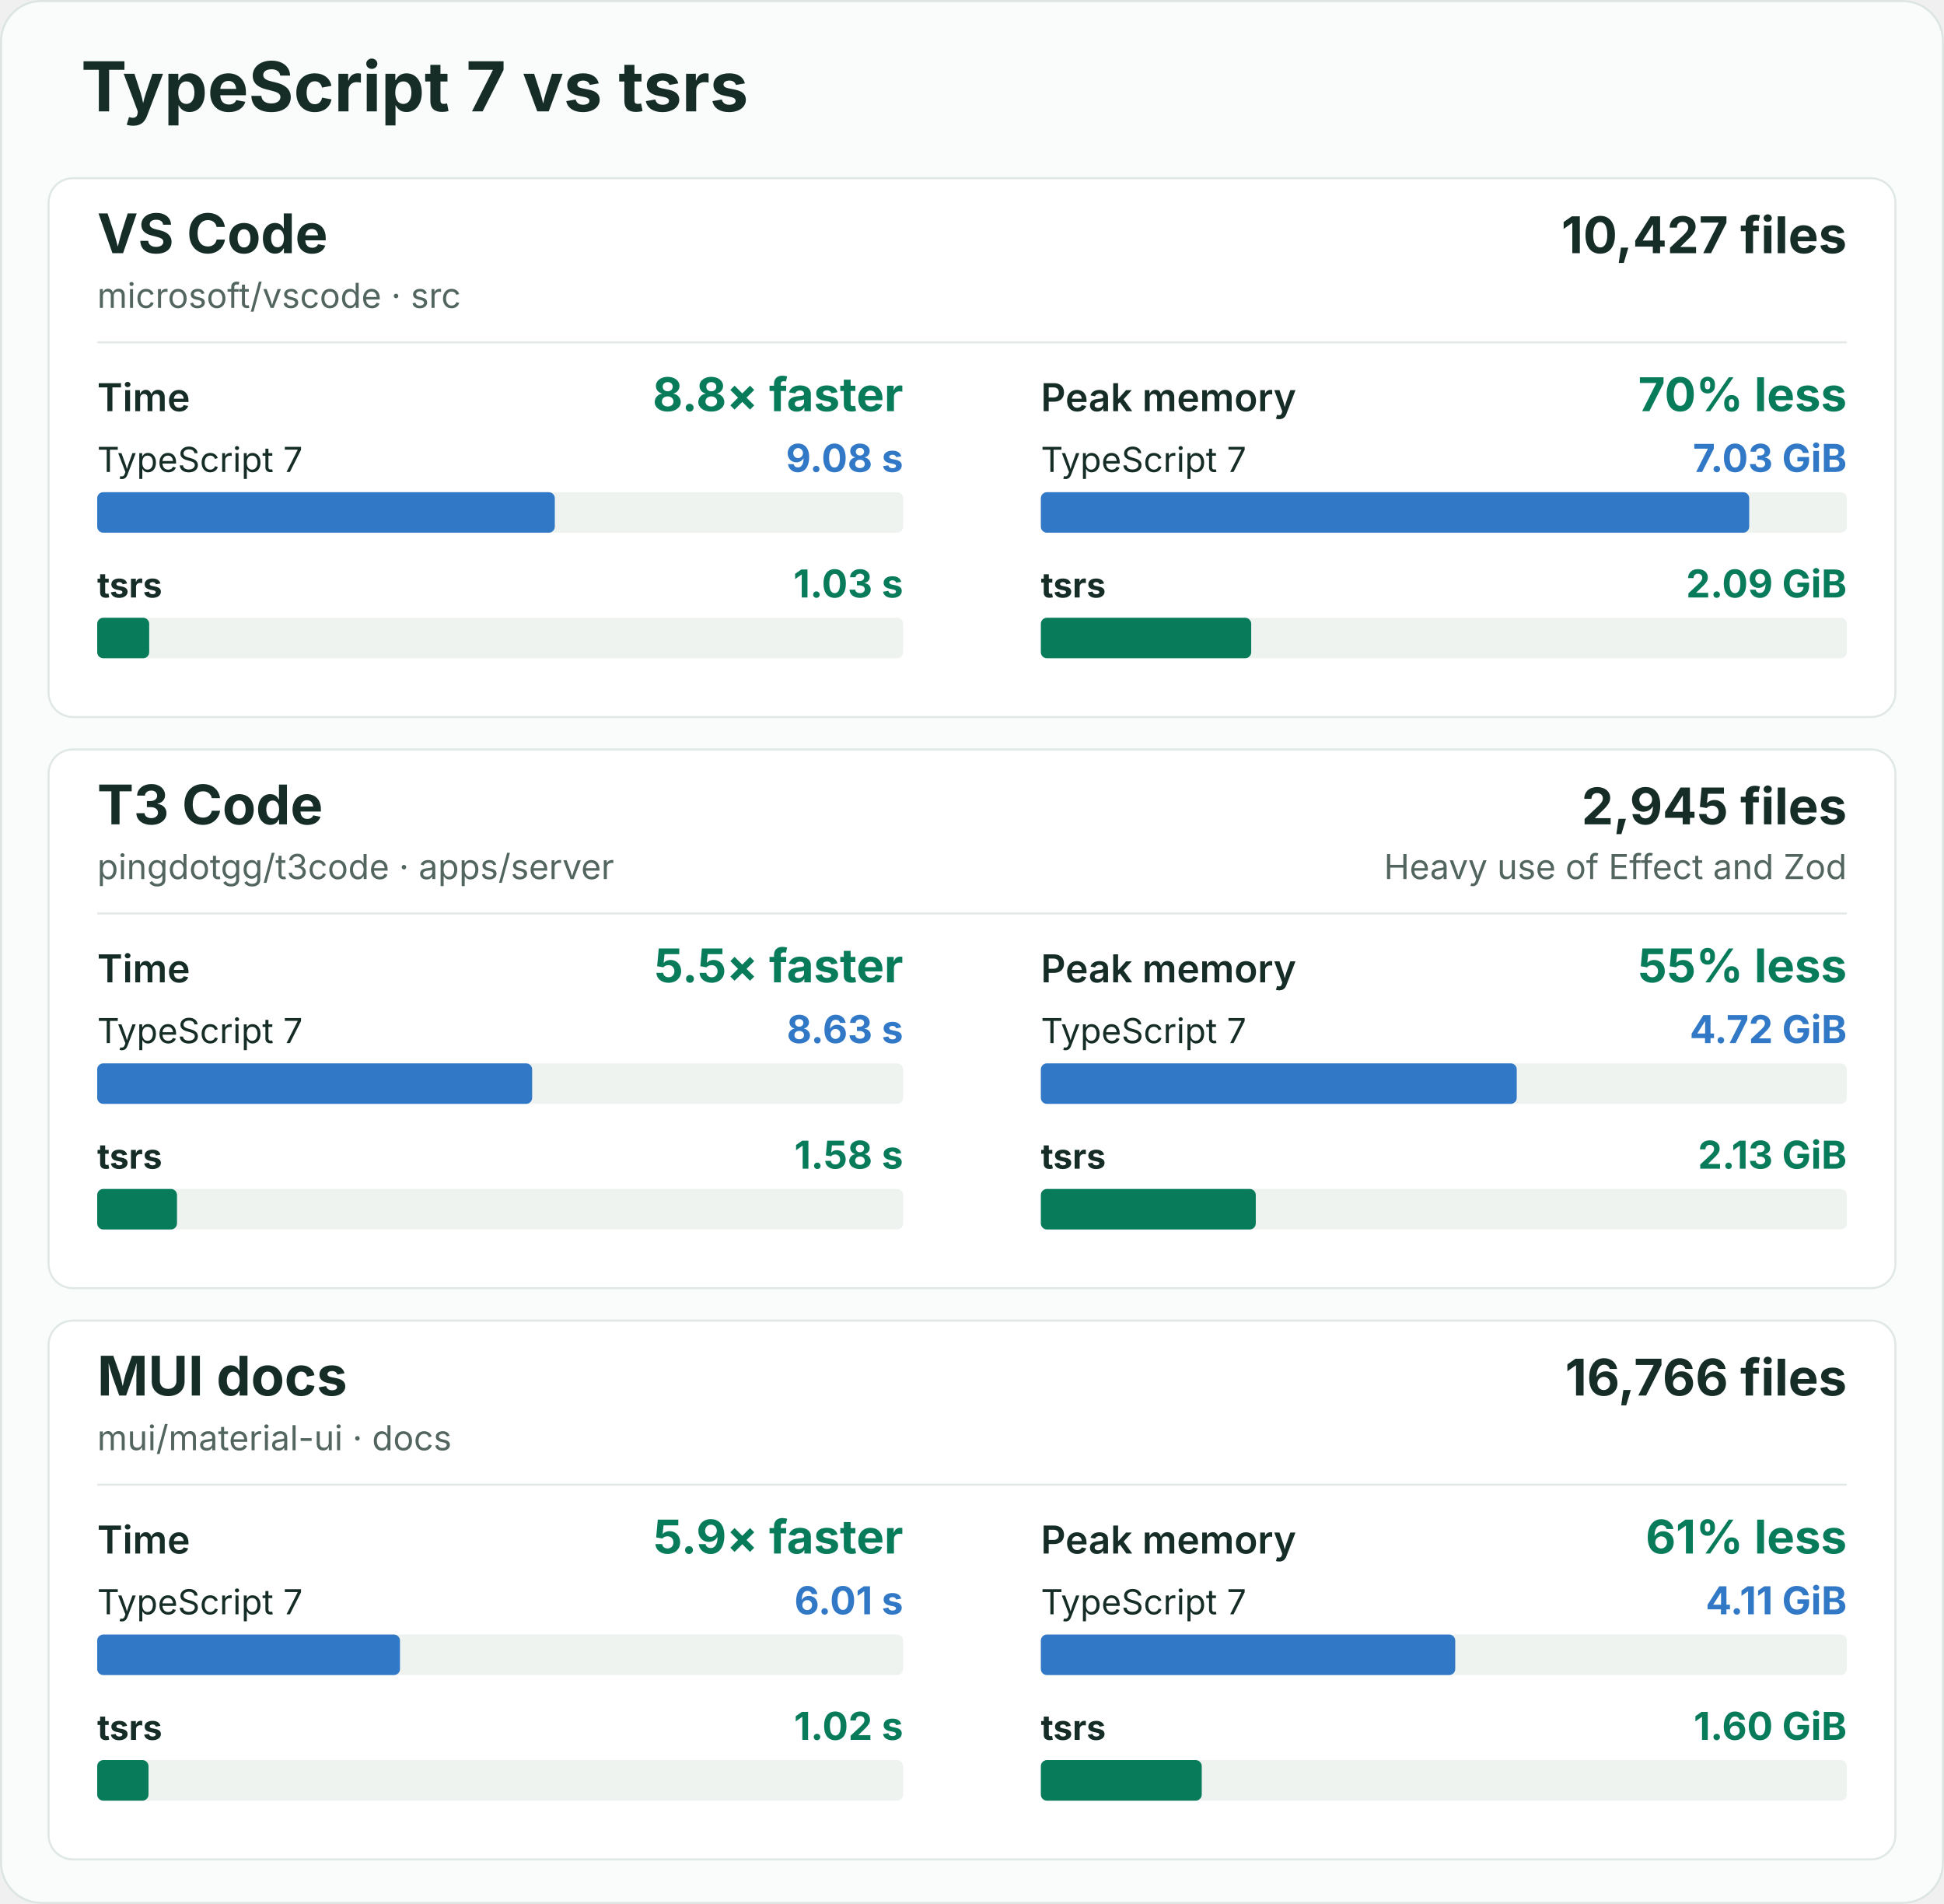
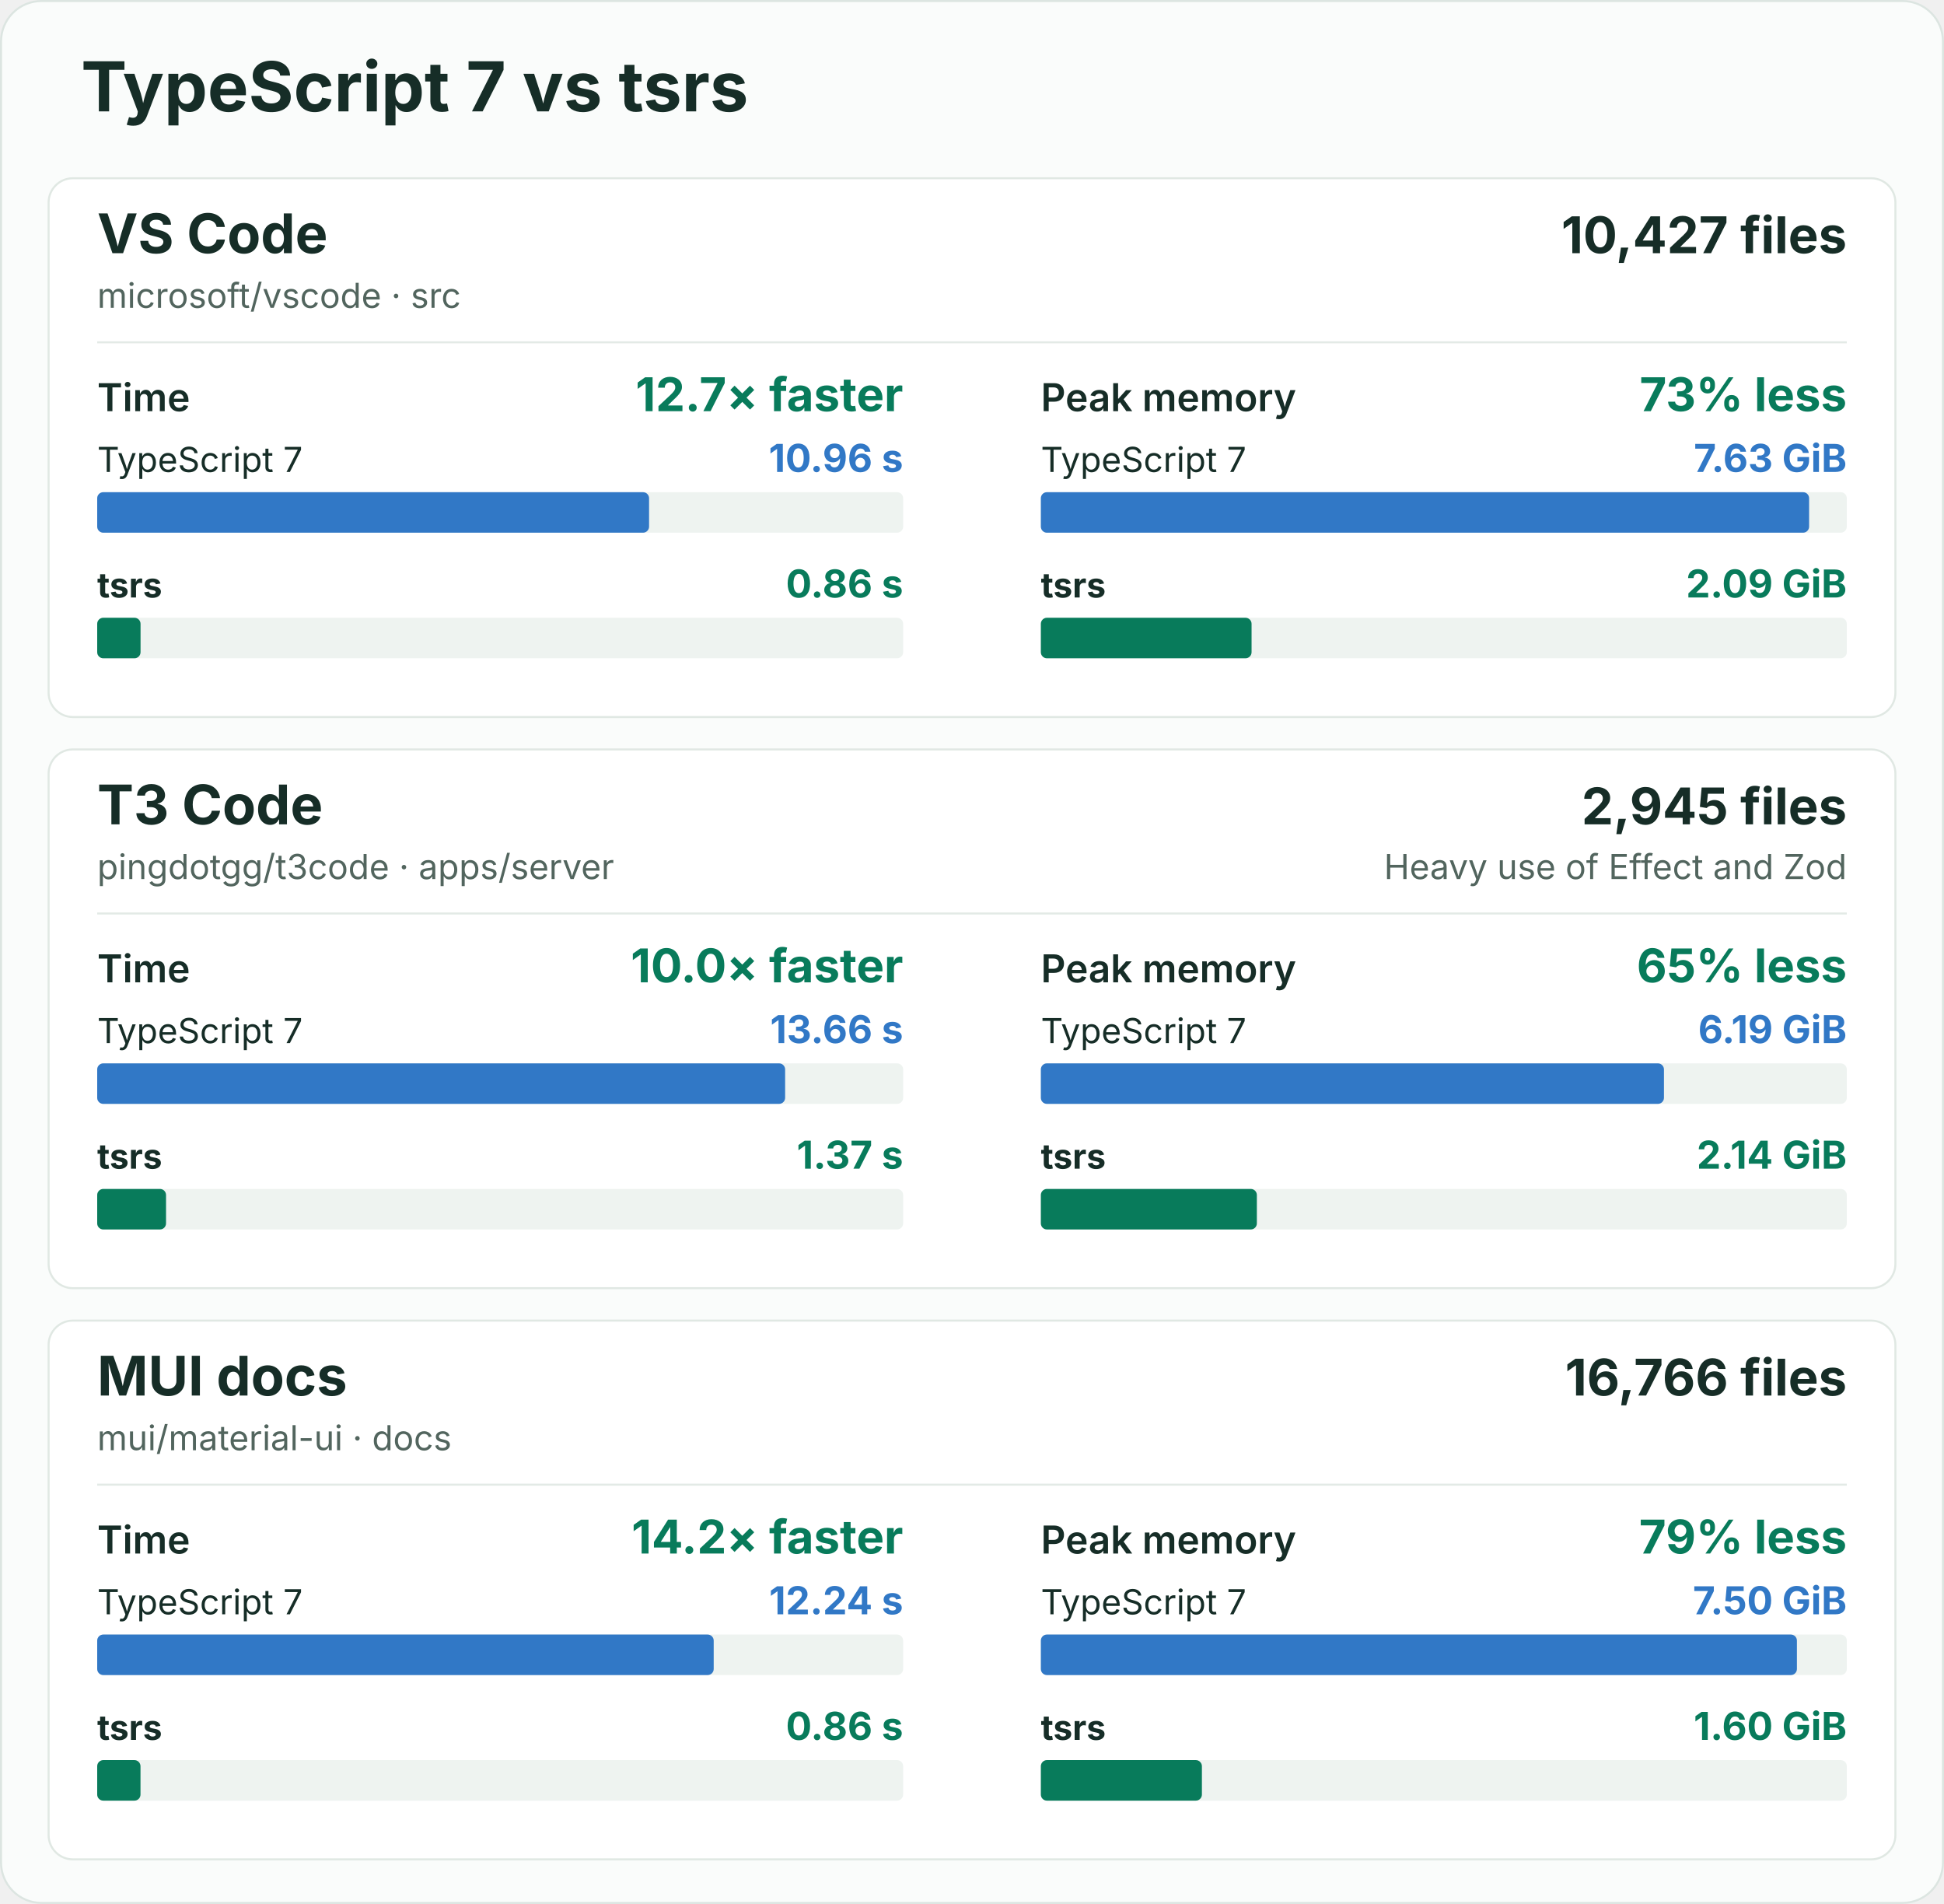
<svg xmlns="http://www.w3.org/2000/svg" width="960" height="940" viewBox="0 0 960 940" role="img" aria-labelledby="title description">
  <rect x="0.5" y="0.5" width="959" height="939" rx="20" fill="#fafcfb" stroke="#dce5e1" />
  <g font-family="-apple-system, BlinkMacSystemFont, 'Segoe UI', sans-serif" fill="#162d27">
    <text x="40" y="55" font-size="34" font-weight="700">TypeScript 7 vs tsrs</text>
    <g id="vscode">
      <rect x="24" y="88" width="912" height="266" rx="12" fill="#ffffff" stroke="#e0e8e3" />
      <text x="48" y="125" font-size="27" font-weight="700">VS Code</text>
      <text x="48" y="152" font-size="17" fill="#52655e">microsoft/vscode · src</text>
      <text x="912" y="125" text-anchor="end" font-size="25" font-weight="700">10,427 files</text>
      <line x1="48" y1="169" x2="912" y2="169" stroke="#e3eae6" />
      <g data-metric="wall_s">
        <text x="48" y="203" font-size="19" font-weight="600">Time</text>
-         <text x="446" y="203" text-anchor="end" font-size="23" font-weight="700" fill="#087b5b">8.8× faster</text>
+         <text x="446" y="203" text-anchor="end" font-size="23" font-weight="700" fill="#087b5b">12.7× faster</text>
        <text x="48" y="233" font-size="17" font-weight="400">TypeScript 7</text>
-         <text x="446" y="233" text-anchor="end" font-size="19" font-weight="700" fill="#3178c6">9.08 s</text>
+         <text x="446" y="233" text-anchor="end" font-size="19" font-weight="700" fill="#3178c6">10.96 s</text>
        <rect x="48" y="243" width="398" height="20" rx="3" fill="#eef3f0" />
-         <rect data-compiler="tsgo" x="48" y="243" width="225.98" height="20" rx="3" fill="#3178c6" />
+         <rect data-compiler="tsgo" x="48" y="243" width="272.531" height="20" rx="3" fill="#3178c6" />
        <text x="48" y="295" font-size="17" font-weight="700">tsrs</text>
-         <text x="446" y="295" text-anchor="end" font-size="19" font-weight="700" fill="#087b5b">1.03 s</text>
+         <text x="446" y="295" text-anchor="end" font-size="19" font-weight="700" fill="#087b5b">0.86 s</text>
        <rect x="48" y="305" width="398" height="20" rx="3" fill="#eef3f0" />
-         <rect data-compiler="tsrs" x="48" y="305" width="25.674" height="20" rx="3" fill="#087b5b" />
+         <rect data-compiler="tsrs" x="48" y="305" width="21.405" height="20" rx="3" fill="#087b5b" />
      </g>
      <g data-metric="peak_rss_bytes">
        <text x="514" y="203" font-size="19" font-weight="600">Peak memory</text>
-         <text x="912" y="203" text-anchor="end" font-size="23" font-weight="700" fill="#087b5b">70% less</text>
+         <text x="912" y="203" text-anchor="end" font-size="23" font-weight="700" fill="#087b5b">73% less</text>
        <text x="514" y="233" font-size="17" font-weight="400">TypeScript 7</text>
-         <text x="912" y="233" text-anchor="end" font-size="19" font-weight="700" fill="#3178c6">7.03 GiB</text>
+         <text x="912" y="233" text-anchor="end" font-size="19" font-weight="700" fill="#3178c6">7.63 GiB</text>
        <rect x="514" y="243" width="398" height="20" rx="3" fill="#eef3f0" />
-         <rect data-compiler="tsgo" x="514" y="243" width="349.803" height="20" rx="3" fill="#3178c6" />
+         <rect data-compiler="tsgo" x="514" y="243" width="379.386" height="20" rx="3" fill="#3178c6" />
        <text x="514" y="295" font-size="17" font-weight="700">tsrs</text>
        <text x="912" y="295" text-anchor="end" font-size="19" font-weight="700" fill="#087b5b">2.09 GiB</text>
        <rect x="514" y="305" width="398" height="20" rx="3" fill="#eef3f0" />
-         <rect data-compiler="tsrs" x="514" y="305" width="103.875" height="20" rx="3" fill="#087b5b" />
+         <rect data-compiler="tsrs" x="514" y="305" width="104.06" height="20" rx="3" fill="#087b5b" />
      </g>
    </g>
    <g id="t3code-server">
      <rect x="24" y="370" width="912" height="266" rx="12" fill="#ffffff" stroke="#e0e8e3" />
      <text x="48" y="407" font-size="27" font-weight="700">T3 Code</text>
      <text x="48" y="434" font-size="17" fill="#52655e">pingdotgg/t3code · apps/server</text>
      <text x="912" y="407" text-anchor="end" font-size="25" font-weight="700">2,945 files</text>
      <text x="912" y="434" text-anchor="end" font-size="17" fill="#52655e">Heavy use of Effect and Zod</text>
      <line x1="48" y1="451" x2="912" y2="451" stroke="#e3eae6" />
      <g data-metric="wall_s">
        <text x="48" y="485" font-size="19" font-weight="600">Time</text>
-         <text x="446" y="485" text-anchor="end" font-size="23" font-weight="700" fill="#087b5b">5.5× faster</text>
+         <text x="446" y="485" text-anchor="end" font-size="23" font-weight="700" fill="#087b5b">10.0× faster</text>
        <text x="48" y="515" font-size="17" font-weight="400">TypeScript 7</text>
-         <text x="446" y="515" text-anchor="end" font-size="19" font-weight="700" fill="#3178c6">8.63 s</text>
+         <text x="446" y="515" text-anchor="end" font-size="19" font-weight="700" fill="#3178c6">13.66 s</text>
        <rect x="48" y="525" width="398" height="20" rx="3" fill="#eef3f0" />
-         <rect data-compiler="tsgo" x="48" y="525" width="214.792" height="20" rx="3" fill="#3178c6" />
+         <rect data-compiler="tsgo" x="48" y="525" width="339.718" height="20" rx="3" fill="#3178c6" />
        <text x="48" y="577" font-size="17" font-weight="700">tsrs</text>
-         <text x="446" y="577" text-anchor="end" font-size="19" font-weight="700" fill="#087b5b">1.58 s</text>
+         <text x="446" y="577" text-anchor="end" font-size="19" font-weight="700" fill="#087b5b">1.37 s</text>
        <rect x="48" y="587" width="398" height="20" rx="3" fill="#eef3f0" />
-         <rect data-compiler="tsrs" x="48" y="587" width="39.403" height="20" rx="3" fill="#087b5b" />
+         <rect data-compiler="tsrs" x="48" y="587" width="33.992" height="20" rx="3" fill="#087b5b" />
      </g>
      <g data-metric="peak_rss_bytes">
        <text x="514" y="485" font-size="19" font-weight="600">Peak memory</text>
-         <text x="912" y="485" text-anchor="end" font-size="23" font-weight="700" fill="#087b5b">55% less</text>
+         <text x="912" y="485" text-anchor="end" font-size="23" font-weight="700" fill="#087b5b">65% less</text>
        <text x="514" y="515" font-size="17" font-weight="400">TypeScript 7</text>
-         <text x="912" y="515" text-anchor="end" font-size="19" font-weight="700" fill="#3178c6">4.72 GiB</text>
+         <text x="912" y="515" text-anchor="end" font-size="19" font-weight="700" fill="#3178c6">6.19 GiB</text>
        <rect x="514" y="525" width="398" height="20" rx="3" fill="#eef3f0" />
-         <rect data-compiler="tsgo" x="514" y="525" width="235.01" height="20" rx="3" fill="#3178c6" />
+         <rect data-compiler="tsgo" x="514" y="525" width="307.708" height="20" rx="3" fill="#3178c6" />
        <text x="514" y="577" font-size="17" font-weight="700">tsrs</text>
-         <text x="912" y="577" text-anchor="end" font-size="19" font-weight="700" fill="#087b5b">2.13 GiB</text>
+         <text x="912" y="577" text-anchor="end" font-size="19" font-weight="700" fill="#087b5b">2.14 GiB</text>
        <rect x="514" y="587" width="398" height="20" rx="3" fill="#eef3f0" />
-         <rect data-compiler="tsrs" x="514" y="587" width="106.139" height="20" rx="3" fill="#087b5b" />
+         <rect data-compiler="tsrs" x="514" y="587" width="106.672" height="20" rx="3" fill="#087b5b" />
      </g>
    </g>
    <g id="mui-docs">
      <rect x="24" y="652" width="912" height="266" rx="12" fill="#ffffff" stroke="#e0e8e3" />
      <text x="48" y="689" font-size="27" font-weight="700">MUI docs</text>
      <text x="48" y="716" font-size="17" fill="#52655e">mui/material-ui · docs</text>
      <text x="912" y="689" text-anchor="end" font-size="25" font-weight="700">16,766 files</text>
      <line x1="48" y1="733" x2="912" y2="733" stroke="#e3eae6" />
      <g data-metric="wall_s">
        <text x="48" y="767" font-size="19" font-weight="600">Time</text>
-         <text x="446" y="767" text-anchor="end" font-size="23" font-weight="700" fill="#087b5b">5.9× faster</text>
+         <text x="446" y="767" text-anchor="end" font-size="23" font-weight="700" fill="#087b5b">14.2× faster</text>
        <text x="48" y="797" font-size="17" font-weight="400">TypeScript 7</text>
-         <text x="446" y="797" text-anchor="end" font-size="19" font-weight="700" fill="#3178c6">6.01 s</text>
+         <text x="446" y="797" text-anchor="end" font-size="19" font-weight="700" fill="#3178c6">12.24 s</text>
        <rect x="48" y="807" width="398" height="20" rx="3" fill="#eef3f0" />
-         <rect data-compiler="tsgo" x="48" y="807" width="149.525" height="20" rx="3" fill="#3178c6" />
+         <rect data-compiler="tsgo" x="48" y="807" width="304.445" height="20" rx="3" fill="#3178c6" />
        <text x="48" y="859" font-size="17" font-weight="700">tsrs</text>
-         <text x="446" y="859" text-anchor="end" font-size="19" font-weight="700" fill="#087b5b">1.02 s</text>
+         <text x="446" y="859" text-anchor="end" font-size="19" font-weight="700" fill="#087b5b">0.86 s</text>
        <rect x="48" y="869" width="398" height="20" rx="3" fill="#eef3f0" />
-         <rect data-compiler="tsrs" x="48" y="869" width="25.335" height="20" rx="3" fill="#087b5b" />
+         <rect data-compiler="tsrs" x="48" y="869" width="21.38" height="20" rx="3" fill="#087b5b" />
      </g>
      <g data-metric="peak_rss_bytes">
        <text x="514" y="767" font-size="19" font-weight="600">Peak memory</text>
-         <text x="912" y="767" text-anchor="end" font-size="23" font-weight="700" fill="#087b5b">61% less</text>
+         <text x="912" y="767" text-anchor="end" font-size="23" font-weight="700" fill="#087b5b">79% less</text>
        <text x="514" y="797" font-size="17" font-weight="400">TypeScript 7</text>
-         <text x="912" y="797" text-anchor="end" font-size="19" font-weight="700" fill="#3178c6">4.11 GiB</text>
+         <text x="912" y="797" text-anchor="end" font-size="19" font-weight="700" fill="#3178c6">7.50 GiB</text>
        <rect x="514" y="807" width="398" height="20" rx="3" fill="#eef3f0" />
-         <rect data-compiler="tsgo" x="514" y="807" width="204.638" height="20" rx="3" fill="#3178c6" />
+         <rect data-compiler="tsgo" x="514" y="807" width="373.368" height="20" rx="3" fill="#3178c6" />
        <text x="514" y="859" font-size="17" font-weight="700">tsrs</text>
        <text x="912" y="859" text-anchor="end" font-size="19" font-weight="700" fill="#087b5b">1.60 GiB</text>
        <rect x="514" y="869" width="398" height="20" rx="3" fill="#eef3f0" />
-         <rect data-compiler="tsrs" x="514" y="869" width="79.451" height="20" rx="3" fill="#087b5b" />
+         <rect data-compiler="tsrs" x="514" y="869" width="79.534" height="20" rx="3" fill="#087b5b" />
      </g>
    </g>
  </g>
</svg>
